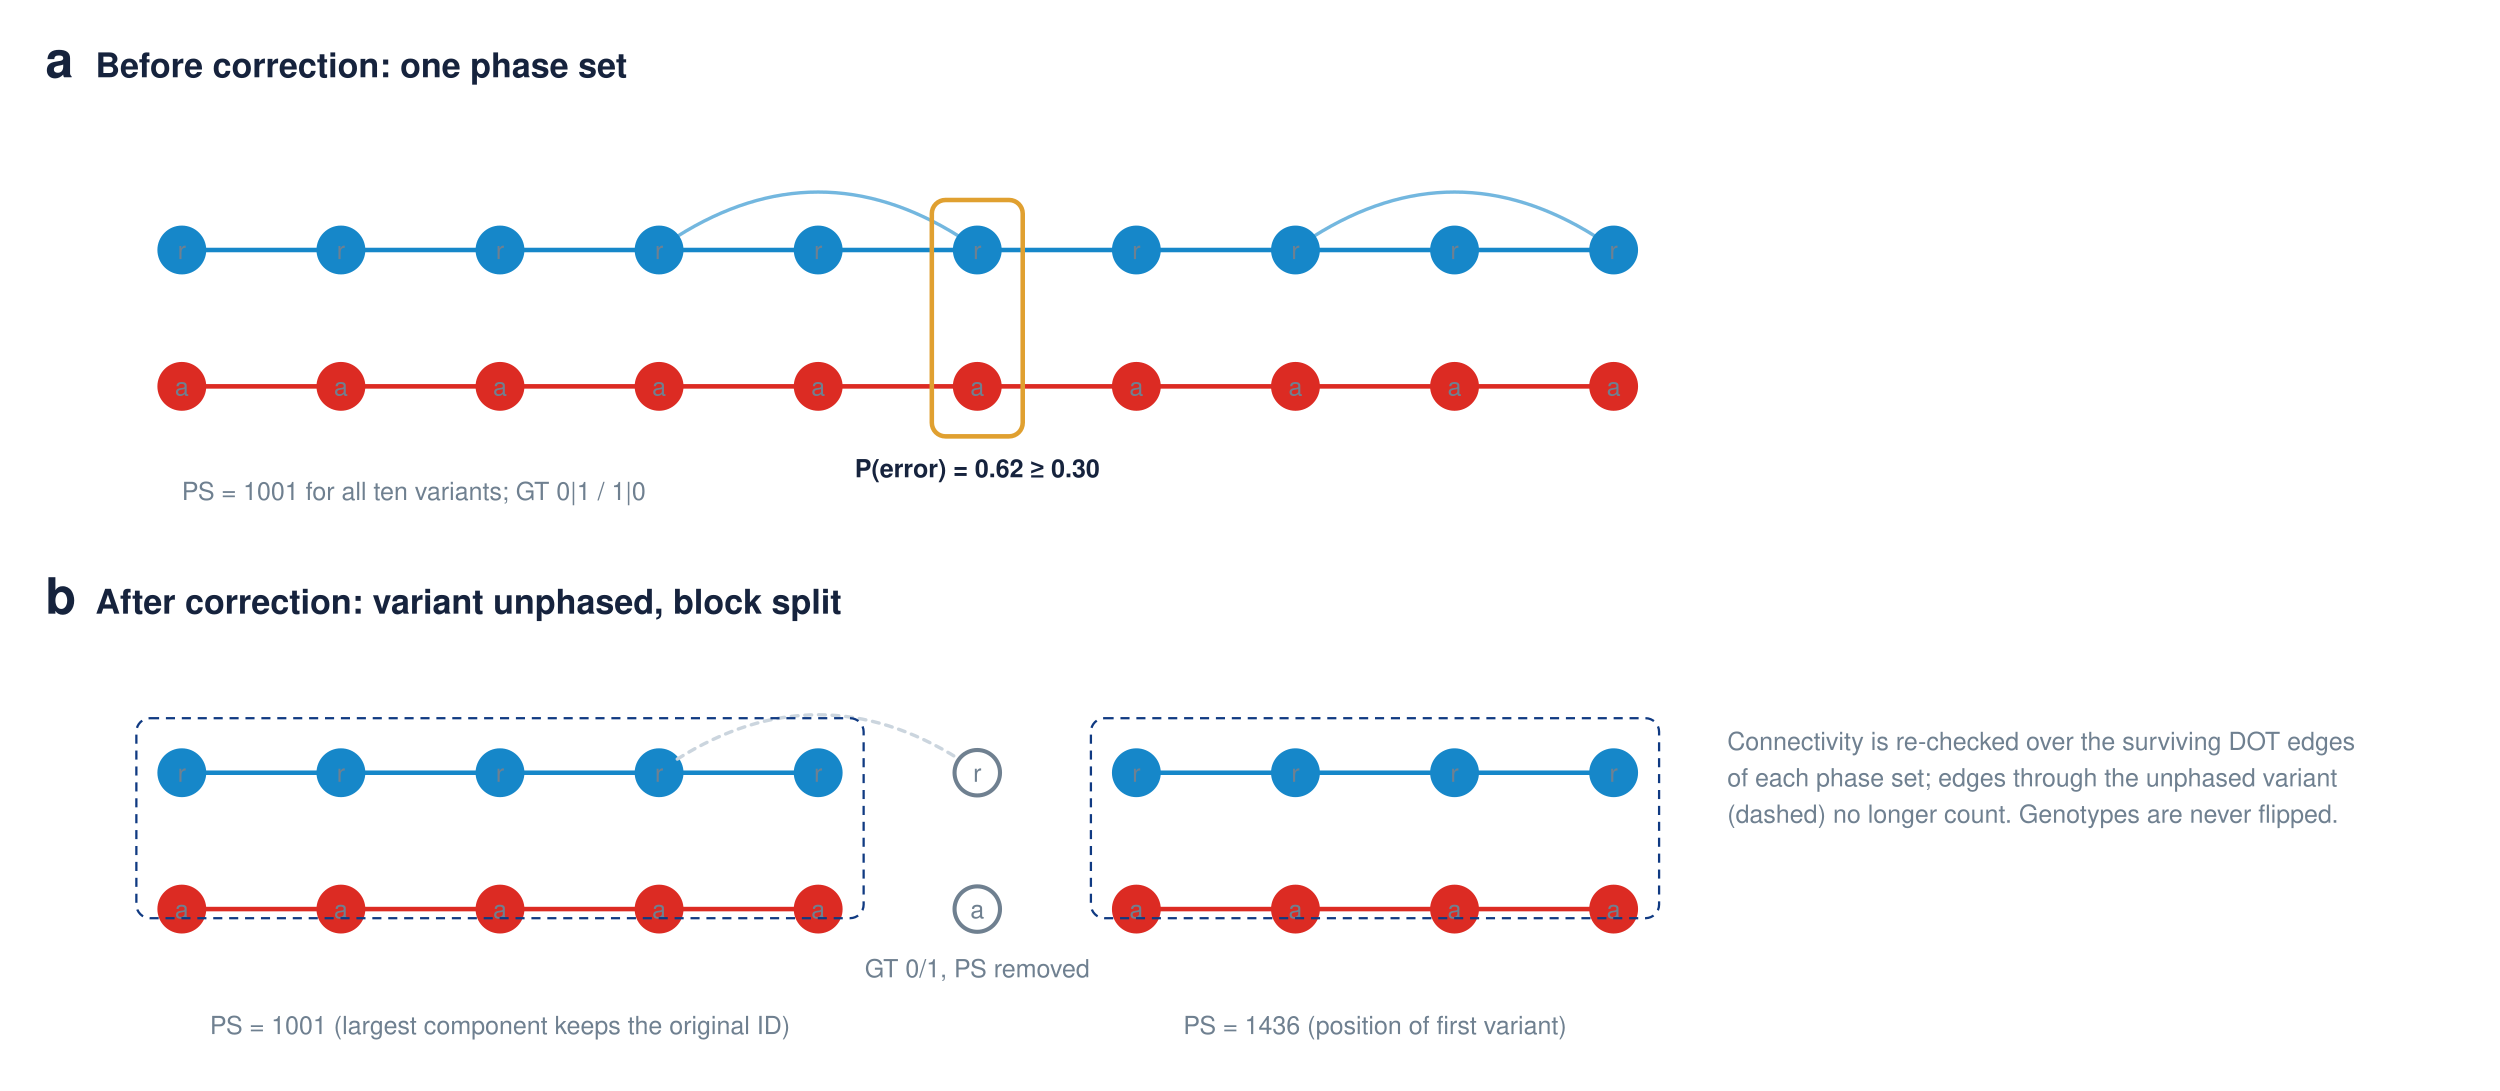
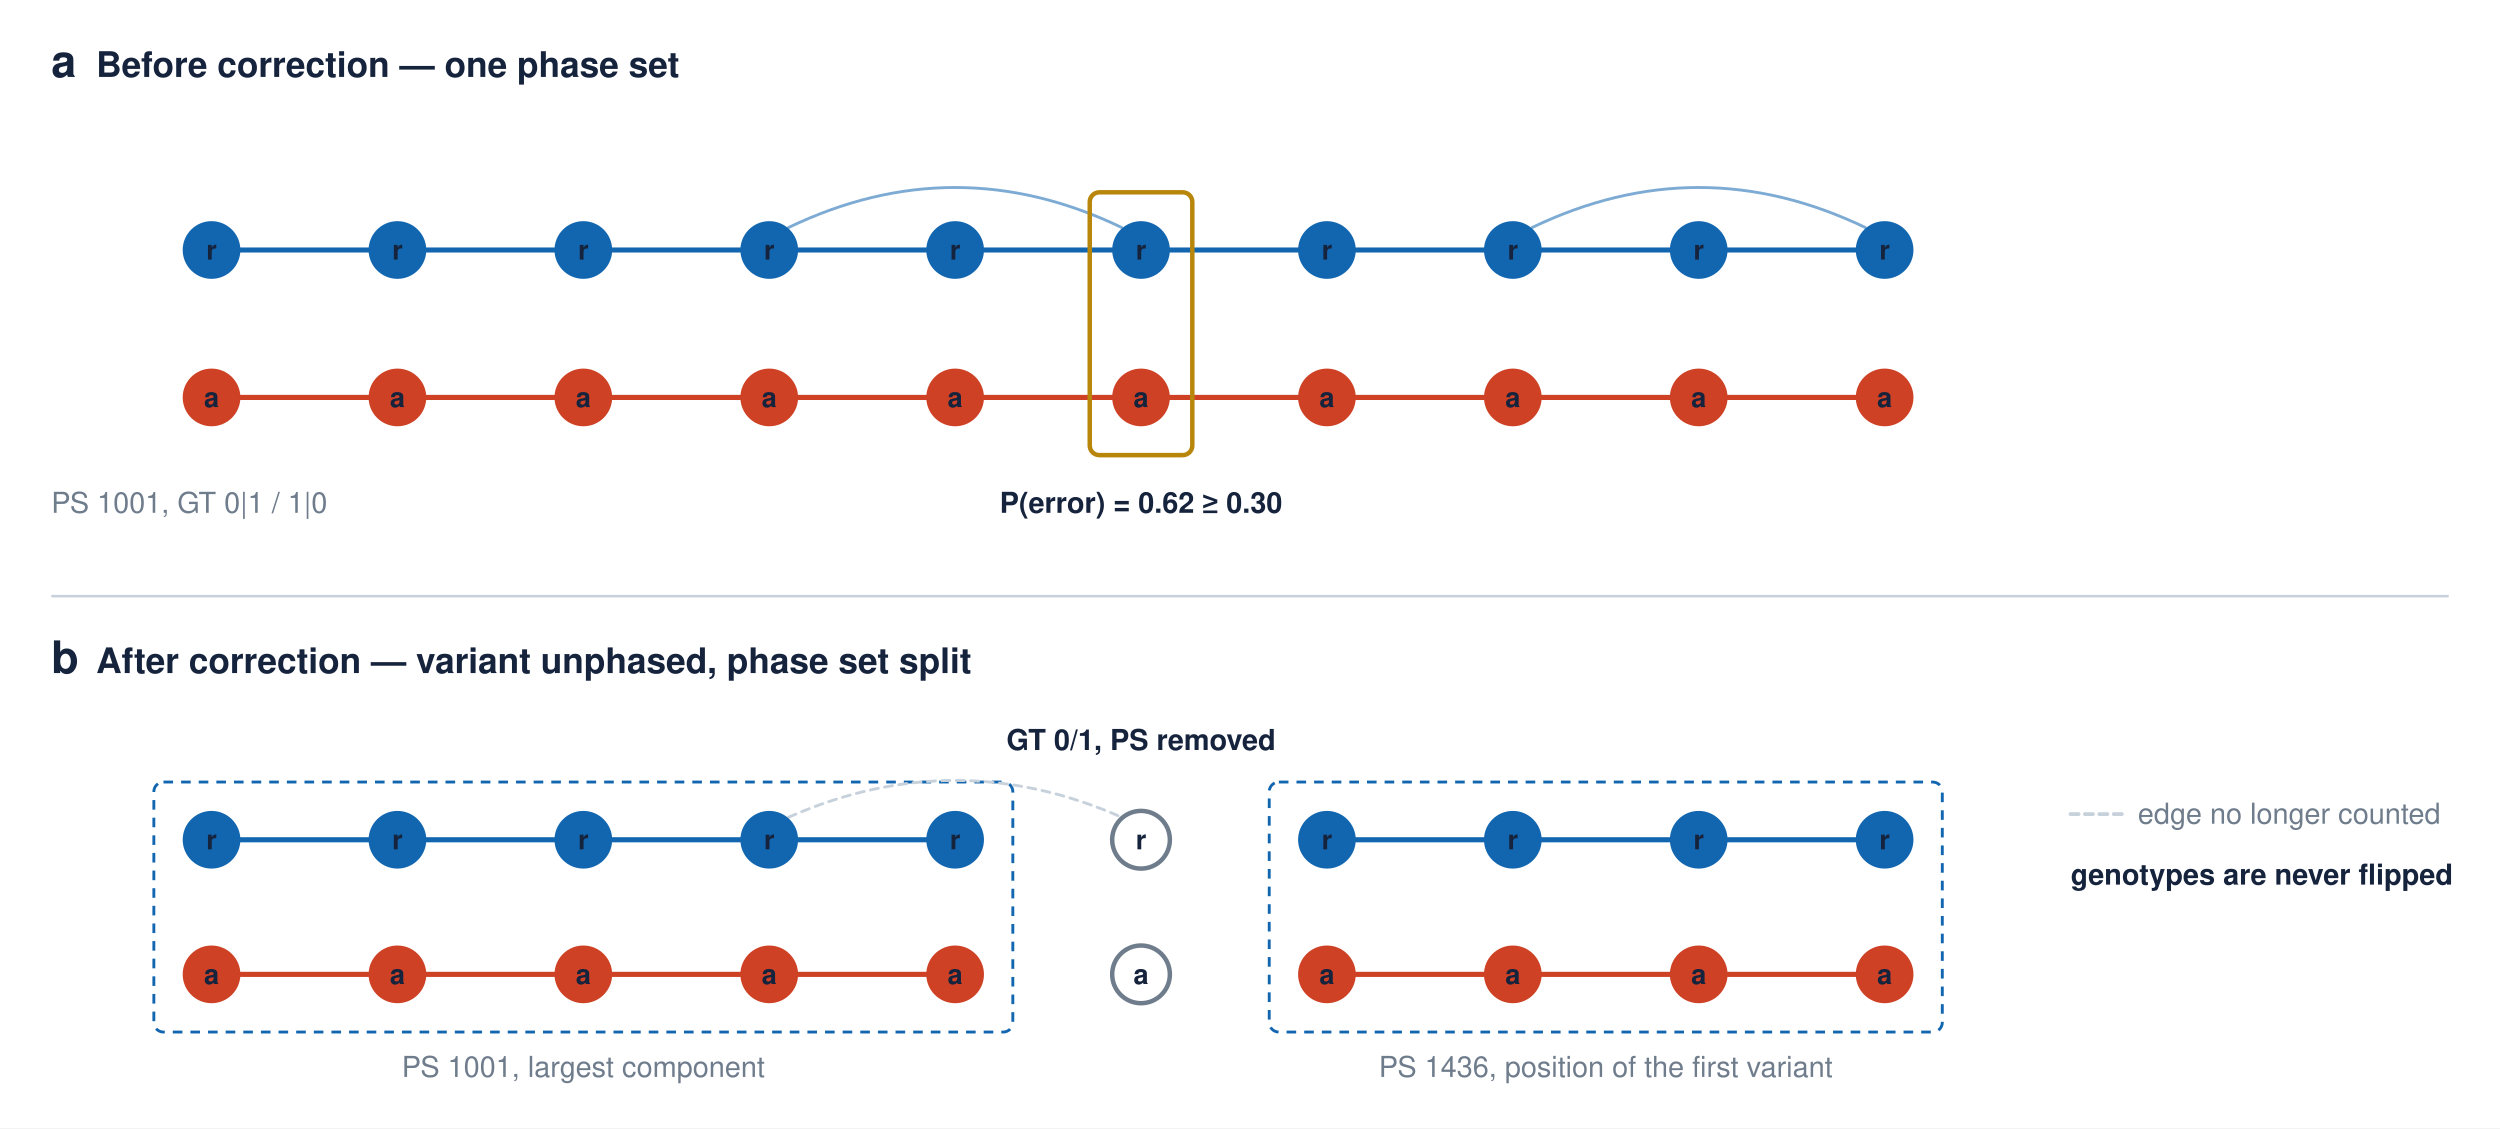
- <svg xmlns="http://www.w3.org/2000/svg" width="1100" height="480" viewBox="0 0 1100 480">
+ <svg xmlns="http://www.w3.org/2000/svg" width="780" height="352" viewBox="0 0 780 352">
  <style>
 text{font-family:"Helvetica Neue",Helvetica,Arial,"Liberation Sans",sans-serif;fill:#16233D}
-  .pl{font-size:22px;font-weight:700}
-  .h{font-size:15px;font-weight:600}
-  .t{font-size:13px}
-  .tb{font-size:13px;font-weight:600}
-  .s{font-size:11px;fill:#6F8090}
-  .sb{font-size:11px;font-weight:600}
-  .m{font-size:13px;font-style:italic}
-  .code{font-family:Menlo,Consolas,"Courier New",monospace;font-size:11.5px}
-  .w{fill:#ffffff}
+  .pl{font-size:14px;font-weight:700}
+  .h{font-size:11px;font-weight:600}
+  .t{font-size:10px}
+  .tb{font-size:10px;font-weight:600}
+  .s{font-size:9px;fill:#6E7C8C}
+  .sb{font-size:9px;font-weight:600}
+  .n{font-size:8.5px;font-weight:700}
+  .m{font-size:10px;font-style:italic}
+  .mb{font-size:10px;font-style:italic;font-weight:600}
+  .eq{font-size:10.5px}
+  .code{font-family:"SF Mono",Menlo,Consolas,"Courier New",monospace;font-size:9px}
</style>
  <defs>
-     <marker id="arr" viewBox="0 0 10 10" refX="9" refY="5" markerWidth="7" markerHeight="7" orient="auto-start-reverse">
-       <path d="M0,0 L10,5 L0,10 z" fill="#6F8090" />
+     <marker id="arr" viewBox="0 0 10 10" refX="9" refY="5" markerWidth="6" markerHeight="6" orient="auto-start-reverse">
+       <path d="M0,0 L10,5 L0,10 z" fill="#6E7C8C" />
    </marker>
-     <marker id="arrd" viewBox="0 0 10 10" refX="9" refY="5" markerWidth="7" markerHeight="7" orient="auto-start-reverse">
+     <marker id="arrd" viewBox="0 0 10 10" refX="9" refY="5" markerWidth="6" markerHeight="6" orient="auto-start-reverse">
      <path d="M0,0 L10,5 L0,10 z" fill="#16233D" />
    </marker>
+     <marker id="arra" viewBox="0 0 10 10" refX="9" refY="5" markerWidth="6" markerHeight="6" orient="auto-start-reverse">
+       <path d="M0,0 L10,5 L0,10 z" fill="#B8860B" />
+     </marker>
  </defs>
-   <rect width="1100" height="480" fill="#ffffff" />
-   <text x="20" y="34" class="pl" text-anchor="start">a</text>
-   <text x="42" y="34" class="h" text-anchor="start">Before correction: one phase set</text>
-   <circle cx="80" cy="110" r="10" fill="#1687C9" stroke="#1687C9" stroke-width="1.5" />
-   <text x="80" y="114" class="s" text-anchor="middle" fill="#fff">r</text>
-   <circle cx="80" cy="170" r="10" fill="#DC2B23" stroke="#DC2B23" stroke-width="1.5" />
-   <text x="80" y="174" class="s" text-anchor="middle" fill="#fff">a</text>
-   <line x1="90" y1="110" x2="140" y2="110" stroke="#1687C9" stroke-width="2" stroke-linecap="round" />
-   <line x1="90" y1="170" x2="140" y2="170" stroke="#DC2B23" stroke-width="2" stroke-linecap="round" />
-   <circle cx="150" cy="110" r="10" fill="#1687C9" stroke="#1687C9" stroke-width="1.5" />
-   <text x="150" y="114" class="s" text-anchor="middle" fill="#fff">r</text>
-   <circle cx="150" cy="170" r="10" fill="#DC2B23" stroke="#DC2B23" stroke-width="1.5" />
-   <text x="150" y="174" class="s" text-anchor="middle" fill="#fff">a</text>
-   <line x1="160" y1="110" x2="210" y2="110" stroke="#1687C9" stroke-width="2" stroke-linecap="round" />
-   <line x1="160" y1="170" x2="210" y2="170" stroke="#DC2B23" stroke-width="2" stroke-linecap="round" />
-   <circle cx="220" cy="110" r="10" fill="#1687C9" stroke="#1687C9" stroke-width="1.5" />
-   <text x="220" y="114" class="s" text-anchor="middle" fill="#fff">r</text>
-   <circle cx="220" cy="170" r="10" fill="#DC2B23" stroke="#DC2B23" stroke-width="1.5" />
-   <text x="220" y="174" class="s" text-anchor="middle" fill="#fff">a</text>
-   <line x1="230" y1="110" x2="280" y2="110" stroke="#1687C9" stroke-width="2" stroke-linecap="round" />
-   <line x1="230" y1="170" x2="280" y2="170" stroke="#DC2B23" stroke-width="2" stroke-linecap="round" />
-   <circle cx="290" cy="110" r="10" fill="#1687C9" stroke="#1687C9" stroke-width="1.5" />
-   <text x="290" y="114" class="s" text-anchor="middle" fill="#fff">r</text>
-   <circle cx="290" cy="170" r="10" fill="#DC2B23" stroke="#DC2B23" stroke-width="1.5" />
-   <text x="290" y="174" class="s" text-anchor="middle" fill="#fff">a</text>
-   <line x1="300" y1="110" x2="350" y2="110" stroke="#1687C9" stroke-width="2" stroke-linecap="round" />
-   <line x1="300" y1="170" x2="350" y2="170" stroke="#DC2B23" stroke-width="2" stroke-linecap="round" />
-   <path d="M298,104 Q360.0,65 422,104" stroke="#1687C9" stroke-width="1.5" fill="none" stroke-linecap="round" stroke-linejoin="round" opacity="0.6" />
-   <circle cx="360" cy="110" r="10" fill="#1687C9" stroke="#1687C9" stroke-width="1.5" />
-   <text x="360" y="114" class="s" text-anchor="middle" fill="#fff">r</text>
-   <circle cx="360" cy="170" r="10" fill="#DC2B23" stroke="#DC2B23" stroke-width="1.5" />
-   <text x="360" y="174" class="s" text-anchor="middle" fill="#fff">a</text>
-   <line x1="370" y1="110" x2="420" y2="110" stroke="#1687C9" stroke-width="2" stroke-linecap="round" />
-   <line x1="370" y1="170" x2="420" y2="170" stroke="#DC2B23" stroke-width="2" stroke-linecap="round" />
-   <circle cx="430" cy="110" r="10" fill="#1687C9" stroke="#1687C9" stroke-width="1.5" />
-   <text x="430" y="114" class="s" text-anchor="middle" fill="#fff">r</text>
-   <circle cx="430" cy="170" r="10" fill="#DC2B23" stroke="#DC2B23" stroke-width="1.5" />
-   <text x="430" y="174" class="s" text-anchor="middle" fill="#fff">a</text>
-   <line x1="440" y1="110" x2="490" y2="110" stroke="#1687C9" stroke-width="2" stroke-linecap="round" />
-   <line x1="440" y1="170" x2="490" y2="170" stroke="#DC2B23" stroke-width="2" stroke-linecap="round" />
-   <circle cx="500" cy="110" r="10" fill="#1687C9" stroke="#1687C9" stroke-width="1.5" />
-   <text x="500" y="114" class="s" text-anchor="middle" fill="#fff">r</text>
-   <circle cx="500" cy="170" r="10" fill="#DC2B23" stroke="#DC2B23" stroke-width="1.5" />
-   <text x="500" y="174" class="s" text-anchor="middle" fill="#fff">a</text>
-   <line x1="510" y1="110" x2="560" y2="110" stroke="#1687C9" stroke-width="2" stroke-linecap="round" />
-   <line x1="510" y1="170" x2="560" y2="170" stroke="#DC2B23" stroke-width="2" stroke-linecap="round" />
-   <circle cx="570" cy="110" r="10" fill="#1687C9" stroke="#1687C9" stroke-width="1.5" />
-   <text x="570" y="114" class="s" text-anchor="middle" fill="#fff">r</text>
-   <circle cx="570" cy="170" r="10" fill="#DC2B23" stroke="#DC2B23" stroke-width="1.5" />
-   <text x="570" y="174" class="s" text-anchor="middle" fill="#fff">a</text>
-   <line x1="580" y1="110" x2="630" y2="110" stroke="#1687C9" stroke-width="2" stroke-linecap="round" />
-   <line x1="580" y1="170" x2="630" y2="170" stroke="#DC2B23" stroke-width="2" stroke-linecap="round" />
-   <path d="M578,104 Q640.0,65 702,104" stroke="#1687C9" stroke-width="1.5" fill="none" stroke-linecap="round" stroke-linejoin="round" opacity="0.6" />
-   <circle cx="640" cy="110" r="10" fill="#1687C9" stroke="#1687C9" stroke-width="1.5" />
-   <text x="640" y="114" class="s" text-anchor="middle" fill="#fff">r</text>
-   <circle cx="640" cy="170" r="10" fill="#DC2B23" stroke="#DC2B23" stroke-width="1.5" />
-   <text x="640" y="174" class="s" text-anchor="middle" fill="#fff">a</text>
-   <line x1="650" y1="110" x2="700" y2="110" stroke="#1687C9" stroke-width="2" stroke-linecap="round" />
-   <line x1="650" y1="170" x2="700" y2="170" stroke="#DC2B23" stroke-width="2" stroke-linecap="round" />
-   <circle cx="710" cy="110" r="10" fill="#1687C9" stroke="#1687C9" stroke-width="1.5" />
-   <text x="710" y="114" class="s" text-anchor="middle" fill="#fff">r</text>
-   <circle cx="710" cy="170" r="10" fill="#DC2B23" stroke="#DC2B23" stroke-width="1.5" />
-   <text x="710" y="174" class="s" text-anchor="middle" fill="#fff">a</text>
-   <rect x="410" y="88" width="40" height="104" rx="6" fill="none" stroke="#E0A030" stroke-width="2" opacity="1" />
-   <text x="430" y="210" class="sb" text-anchor="middle" fill="#E0A030">P(error) = 0.62 ≥ 0.30</text>
-   <text x="80" y="220" class="s" text-anchor="start">PS = 1001 for all ten variants;  GT 0|1 / 1|0</text>
-   <text x="20" y="270" class="pl" text-anchor="start">b</text>
-   <text x="42" y="270" class="h" text-anchor="start">After correction: variant unphased, block split</text>
-   <circle cx="80" cy="340" r="10" fill="#1687C9" stroke="#1687C9" stroke-width="1.5" />
-   <text x="80" y="344" class="s" text-anchor="middle" fill="#fff">r</text>
-   <circle cx="80" cy="400" r="10" fill="#DC2B23" stroke="#DC2B23" stroke-width="1.5" />
-   <text x="80" y="404" class="s" text-anchor="middle" fill="#fff">a</text>
-   <line x1="90" y1="340" x2="140" y2="340" stroke="#1687C9" stroke-width="2" stroke-linecap="round" />
-   <line x1="90" y1="400" x2="140" y2="400" stroke="#DC2B23" stroke-width="2" stroke-linecap="round" />
-   <circle cx="150" cy="340" r="10" fill="#1687C9" stroke="#1687C9" stroke-width="1.5" />
-   <text x="150" y="344" class="s" text-anchor="middle" fill="#fff">r</text>
-   <circle cx="150" cy="400" r="10" fill="#DC2B23" stroke="#DC2B23" stroke-width="1.5" />
-   <text x="150" y="404" class="s" text-anchor="middle" fill="#fff">a</text>
-   <line x1="160" y1="340" x2="210" y2="340" stroke="#1687C9" stroke-width="2" stroke-linecap="round" />
-   <line x1="160" y1="400" x2="210" y2="400" stroke="#DC2B23" stroke-width="2" stroke-linecap="round" />
-   <circle cx="220" cy="340" r="10" fill="#1687C9" stroke="#1687C9" stroke-width="1.5" />
-   <text x="220" y="344" class="s" text-anchor="middle" fill="#fff">r</text>
-   <circle cx="220" cy="400" r="10" fill="#DC2B23" stroke="#DC2B23" stroke-width="1.5" />
-   <text x="220" y="404" class="s" text-anchor="middle" fill="#fff">a</text>
-   <line x1="230" y1="340" x2="280" y2="340" stroke="#1687C9" stroke-width="2" stroke-linecap="round" />
-   <line x1="230" y1="400" x2="280" y2="400" stroke="#DC2B23" stroke-width="2" stroke-linecap="round" />
-   <circle cx="290" cy="340" r="10" fill="#1687C9" stroke="#1687C9" stroke-width="1.5" />
-   <text x="290" y="344" class="s" text-anchor="middle" fill="#fff">r</text>
-   <circle cx="290" cy="400" r="10" fill="#DC2B23" stroke="#DC2B23" stroke-width="1.5" />
-   <text x="290" y="404" class="s" text-anchor="middle" fill="#fff">a</text>
-   <line x1="300" y1="340" x2="350" y2="340" stroke="#1687C9" stroke-width="2" stroke-linecap="round" />
-   <line x1="300" y1="400" x2="350" y2="400" stroke="#DC2B23" stroke-width="2" stroke-linecap="round" />
-   <circle cx="360" cy="340" r="10" fill="#1687C9" stroke="#1687C9" stroke-width="1.5" />
-   <text x="360" y="344" class="s" text-anchor="middle" fill="#fff">r</text>
-   <circle cx="360" cy="400" r="10" fill="#DC2B23" stroke="#DC2B23" stroke-width="1.5" />
-   <text x="360" y="404" class="s" text-anchor="middle" fill="#fff">a</text>
-   <circle cx="430" cy="340" r="10" fill="#fff" stroke="#6F8090" stroke-width="1.8" />
-   <text x="430" y="344" class="s" text-anchor="middle" fill="#6F8090">r</text>
-   <circle cx="430" cy="400" r="10" fill="#fff" stroke="#6F8090" stroke-width="1.8" />
-   <text x="430" y="404" class="s" text-anchor="middle" fill="#6F8090">a</text>
-   <text x="430" y="430" class="s" text-anchor="middle">GT 0/1, PS removed</text>
-   <circle cx="500" cy="340" r="10" fill="#1687C9" stroke="#1687C9" stroke-width="1.5" />
-   <text x="500" y="344" class="s" text-anchor="middle" fill="#fff">r</text>
-   <circle cx="500" cy="400" r="10" fill="#DC2B23" stroke="#DC2B23" stroke-width="1.5" />
-   <text x="500" y="404" class="s" text-anchor="middle" fill="#fff">a</text>
-   <line x1="510" y1="340" x2="560" y2="340" stroke="#1687C9" stroke-width="2" stroke-linecap="round" />
-   <line x1="510" y1="400" x2="560" y2="400" stroke="#DC2B23" stroke-width="2" stroke-linecap="round" />
-   <circle cx="570" cy="340" r="10" fill="#1687C9" stroke="#1687C9" stroke-width="1.5" />
-   <text x="570" y="344" class="s" text-anchor="middle" fill="#fff">r</text>
-   <circle cx="570" cy="400" r="10" fill="#DC2B23" stroke="#DC2B23" stroke-width="1.5" />
-   <text x="570" y="404" class="s" text-anchor="middle" fill="#fff">a</text>
-   <line x1="580" y1="340" x2="630" y2="340" stroke="#1687C9" stroke-width="2" stroke-linecap="round" />
-   <line x1="580" y1="400" x2="630" y2="400" stroke="#DC2B23" stroke-width="2" stroke-linecap="round" />
-   <circle cx="640" cy="340" r="10" fill="#1687C9" stroke="#1687C9" stroke-width="1.5" />
-   <text x="640" y="344" class="s" text-anchor="middle" fill="#fff">r</text>
-   <circle cx="640" cy="400" r="10" fill="#DC2B23" stroke="#DC2B23" stroke-width="1.5" />
-   <text x="640" y="404" class="s" text-anchor="middle" fill="#fff">a</text>
-   <line x1="650" y1="340" x2="700" y2="340" stroke="#1687C9" stroke-width="2" stroke-linecap="round" />
-   <line x1="650" y1="400" x2="700" y2="400" stroke="#DC2B23" stroke-width="2" stroke-linecap="round" />
-   <circle cx="710" cy="340" r="10" fill="#1687C9" stroke="#1687C9" stroke-width="1.5" />
-   <text x="710" y="344" class="s" text-anchor="middle" fill="#fff">r</text>
-   <circle cx="710" cy="400" r="10" fill="#DC2B23" stroke="#DC2B23" stroke-width="1.5" />
-   <text x="710" y="404" class="s" text-anchor="middle" fill="#fff">a</text>
-   <path d="M298,334 Q360.0,295 422,334" stroke="#CBD5DE" stroke-width="1.5" fill="none" stroke-linecap="round" stroke-linejoin="round" opacity="1" stroke-dasharray="3,3" />
-   <text x="220" y="455" class="s" text-anchor="middle">PS = 1001 (largest component keeps the original ID)</text>
-   <text x="605" y="455" class="s" text-anchor="middle">PS = 1436 (position of first variant)</text>
-   <rect x="60" y="316" width="320" height="88" rx="6" fill="none" stroke="#103A82" stroke-width="1" opacity="1" stroke-dasharray="4,3" />
-   <rect x="480" y="316" width="250" height="88" rx="6" fill="none" stroke="#103A82" stroke-width="1" opacity="1" stroke-dasharray="4,3" />
-   <text x="760" y="330" class="s" text-anchor="start">Connectivity is re-checked over the surviving DOT edges</text>
-   <text x="760" y="346" class="s" text-anchor="start">of each phase set; edges through the unphased variant</text>
-   <text x="760" y="362" class="s" text-anchor="start">(dashed) no longer count. Genotypes are never flipped.</text>
+   <rect width="780" height="352" fill="#ffffff" />
+   <text x="16.0" y="24.0" class="pl" text-anchor="start">a</text>
+   <text x="30.0" y="24.0" class="h" text-anchor="start">Before correction  —  one phase set</text>
+   <line x1="75.0" y1="78.0" x2="115.0" y2="78.0" stroke="#1266B0" stroke-width="1.6" stroke-linecap="round" />
+   <line x1="75.0" y1="124.0" x2="115.0" y2="124.0" stroke="#CE4125" stroke-width="1.6" stroke-linecap="round" />
+   <line x1="133.0" y1="78.0" x2="173.0" y2="78.0" stroke="#1266B0" stroke-width="1.6" stroke-linecap="round" />
+   <line x1="133.0" y1="124.0" x2="173.0" y2="124.0" stroke="#CE4125" stroke-width="1.6" stroke-linecap="round" />
+   <line x1="191.0" y1="78.0" x2="231.0" y2="78.0" stroke="#1266B0" stroke-width="1.6" stroke-linecap="round" />
+   <line x1="191.0" y1="124.0" x2="231.0" y2="124.0" stroke="#CE4125" stroke-width="1.6" stroke-linecap="round" />
+   <line x1="249.0" y1="78.0" x2="289.0" y2="78.0" stroke="#1266B0" stroke-width="1.6" stroke-linecap="round" />
+   <line x1="249.0" y1="124.0" x2="289.0" y2="124.0" stroke="#CE4125" stroke-width="1.6" stroke-linecap="round" />
+   <path d="M246,71 Q298.0,46 350,71" stroke="#1266B0" stroke-width="0.9" fill="none" stroke-linecap="round" stroke-linejoin="round" opacity="0.55" />
+   <line x1="307.0" y1="78.0" x2="347.0" y2="78.0" stroke="#1266B0" stroke-width="1.6" stroke-linecap="round" />
+   <line x1="307.0" y1="124.0" x2="347.0" y2="124.0" stroke="#CE4125" stroke-width="1.6" stroke-linecap="round" />
+   <line x1="365.0" y1="78.0" x2="405.0" y2="78.0" stroke="#1266B0" stroke-width="1.6" stroke-linecap="round" />
+   <line x1="365.0" y1="124.0" x2="405.0" y2="124.0" stroke="#CE4125" stroke-width="1.6" stroke-linecap="round" />
+   <line x1="423.0" y1="78.0" x2="463.0" y2="78.0" stroke="#1266B0" stroke-width="1.6" stroke-linecap="round" />
+   <line x1="423.0" y1="124.0" x2="463.0" y2="124.0" stroke="#CE4125" stroke-width="1.6" stroke-linecap="round" />
+   <line x1="481.0" y1="78.0" x2="521.0" y2="78.0" stroke="#1266B0" stroke-width="1.6" stroke-linecap="round" />
+   <line x1="481.0" y1="124.0" x2="521.0" y2="124.0" stroke="#CE4125" stroke-width="1.6" stroke-linecap="round" />
+   <path d="M478,71 Q530.0,46 582,71" stroke="#1266B0" stroke-width="0.9" fill="none" stroke-linecap="round" stroke-linejoin="round" opacity="0.55" />
+   <line x1="539.0" y1="78.0" x2="579.0" y2="78.0" stroke="#1266B0" stroke-width="1.6" stroke-linecap="round" />
+   <line x1="539.0" y1="124.0" x2="579.0" y2="124.0" stroke="#CE4125" stroke-width="1.6" stroke-linecap="round" />
+   <circle cx="66.0" cy="78.0" r="9" fill="#1266B0" stroke="#1266B0" stroke-width="0" />
+   <text x="66.0" y="81.0" class="n" text-anchor="middle" fill="#fff">r</text>
+   <circle cx="66.0" cy="124.0" r="9" fill="#CE4125" stroke="#CE4125" stroke-width="0" />
+   <text x="66.0" y="127.0" class="n" text-anchor="middle" fill="#fff">a</text>
+   <circle cx="124.0" cy="78.0" r="9" fill="#1266B0" stroke="#1266B0" stroke-width="0" />
+   <text x="124.0" y="81.0" class="n" text-anchor="middle" fill="#fff">r</text>
+   <circle cx="124.0" cy="124.0" r="9" fill="#CE4125" stroke="#CE4125" stroke-width="0" />
+   <text x="124.0" y="127.0" class="n" text-anchor="middle" fill="#fff">a</text>
+   <circle cx="182.0" cy="78.0" r="9" fill="#1266B0" stroke="#1266B0" stroke-width="0" />
+   <text x="182.0" y="81.0" class="n" text-anchor="middle" fill="#fff">r</text>
+   <circle cx="182.0" cy="124.0" r="9" fill="#CE4125" stroke="#CE4125" stroke-width="0" />
+   <text x="182.0" y="127.0" class="n" text-anchor="middle" fill="#fff">a</text>
+   <circle cx="240.0" cy="78.0" r="9" fill="#1266B0" stroke="#1266B0" stroke-width="0" />
+   <text x="240.0" y="81.0" class="n" text-anchor="middle" fill="#fff">r</text>
+   <circle cx="240.0" cy="124.0" r="9" fill="#CE4125" stroke="#CE4125" stroke-width="0" />
+   <text x="240.0" y="127.0" class="n" text-anchor="middle" fill="#fff">a</text>
+   <circle cx="298.0" cy="78.0" r="9" fill="#1266B0" stroke="#1266B0" stroke-width="0" />
+   <text x="298.0" y="81.0" class="n" text-anchor="middle" fill="#fff">r</text>
+   <circle cx="298.0" cy="124.0" r="9" fill="#CE4125" stroke="#CE4125" stroke-width="0" />
+   <text x="298.0" y="127.0" class="n" text-anchor="middle" fill="#fff">a</text>
+   <circle cx="356.0" cy="78.0" r="9" fill="#1266B0" stroke="#1266B0" stroke-width="0" />
+   <text x="356.0" y="81.0" class="n" text-anchor="middle" fill="#fff">r</text>
+   <circle cx="356.0" cy="124.0" r="9" fill="#CE4125" stroke="#CE4125" stroke-width="0" />
+   <text x="356.0" y="127.0" class="n" text-anchor="middle" fill="#fff">a</text>
+   <circle cx="414.0" cy="78.0" r="9" fill="#1266B0" stroke="#1266B0" stroke-width="0" />
+   <text x="414.0" y="81.0" class="n" text-anchor="middle" fill="#fff">r</text>
+   <circle cx="414.0" cy="124.0" r="9" fill="#CE4125" stroke="#CE4125" stroke-width="0" />
+   <text x="414.0" y="127.0" class="n" text-anchor="middle" fill="#fff">a</text>
+   <circle cx="472.0" cy="78.0" r="9" fill="#1266B0" stroke="#1266B0" stroke-width="0" />
+   <text x="472.0" y="81.0" class="n" text-anchor="middle" fill="#fff">r</text>
+   <circle cx="472.0" cy="124.0" r="9" fill="#CE4125" stroke="#CE4125" stroke-width="0" />
+   <text x="472.0" y="127.0" class="n" text-anchor="middle" fill="#fff">a</text>
+   <circle cx="530.0" cy="78.0" r="9" fill="#1266B0" stroke="#1266B0" stroke-width="0" />
+   <text x="530.0" y="81.0" class="n" text-anchor="middle" fill="#fff">r</text>
+   <circle cx="530.0" cy="124.0" r="9" fill="#CE4125" stroke="#CE4125" stroke-width="0" />
+   <text x="530.0" y="127.0" class="n" text-anchor="middle" fill="#fff">a</text>
+   <circle cx="588.0" cy="78.0" r="9" fill="#1266B0" stroke="#1266B0" stroke-width="0" />
+   <text x="588.0" y="81.0" class="n" text-anchor="middle" fill="#fff">r</text>
+   <circle cx="588.0" cy="124.0" r="9" fill="#CE4125" stroke="#CE4125" stroke-width="0" />
+   <text x="588.0" y="127.0" class="n" text-anchor="middle" fill="#fff">a</text>
+   <rect x="340.0" y="60.0" width="32.0" height="82.0" rx="3" fill="none" stroke="#B8860B" stroke-width="1.4" opacity="1" />
+   <text x="356.0" y="160.0" class="sb" text-anchor="middle" fill="#B8860B">P(error) = 0.62 ≥ 0.30</text>
+   <text x="16.0" y="160.0" class="s" text-anchor="start">PS 1001, GT 0|1 / 1|0</text>
+   <line x1="16.0" y1="186.0" x2="764.0" y2="186.0" stroke="#C7D1DB" stroke-width="0.8" stroke-linecap="butt" />
+   <text x="16.0" y="210.0" class="pl" text-anchor="start">b</text>
+   <text x="30.0" y="210.0" class="h" text-anchor="start">After correction  —  variant unphased, phase set split</text>
+   <rect x="48.0" y="244.0" width="268.0" height="78.0" rx="3" fill="none" stroke="#1266B0" stroke-width="0.9" opacity="1" stroke-dasharray="3,2.5" />
+   <rect x="396.0" y="244.0" width="210.0" height="78.0" rx="3" fill="none" stroke="#1266B0" stroke-width="0.9" opacity="1" stroke-dasharray="3,2.5" />
+   <line x1="75.0" y1="262.0" x2="115.0" y2="262.0" stroke="#1266B0" stroke-width="1.6" stroke-linecap="round" />
+   <line x1="75.0" y1="304.0" x2="115.0" y2="304.0" stroke="#CE4125" stroke-width="1.6" stroke-linecap="round" />
+   <line x1="133.0" y1="262.0" x2="173.0" y2="262.0" stroke="#1266B0" stroke-width="1.6" stroke-linecap="round" />
+   <line x1="133.0" y1="304.0" x2="173.0" y2="304.0" stroke="#CE4125" stroke-width="1.6" stroke-linecap="round" />
+   <line x1="191.0" y1="262.0" x2="231.0" y2="262.0" stroke="#1266B0" stroke-width="1.6" stroke-linecap="round" />
+   <line x1="191.0" y1="304.0" x2="231.0" y2="304.0" stroke="#CE4125" stroke-width="1.6" stroke-linecap="round" />
+   <line x1="249.0" y1="262.0" x2="289.0" y2="262.0" stroke="#1266B0" stroke-width="1.6" stroke-linecap="round" />
+   <line x1="249.0" y1="304.0" x2="289.0" y2="304.0" stroke="#CE4125" stroke-width="1.6" stroke-linecap="round" />
+   <line x1="423.0" y1="262.0" x2="463.0" y2="262.0" stroke="#1266B0" stroke-width="1.6" stroke-linecap="round" />
+   <line x1="423.0" y1="304.0" x2="463.0" y2="304.0" stroke="#CE4125" stroke-width="1.6" stroke-linecap="round" />
+   <line x1="481.0" y1="262.0" x2="521.0" y2="262.0" stroke="#1266B0" stroke-width="1.6" stroke-linecap="round" />
+   <line x1="481.0" y1="304.0" x2="521.0" y2="304.0" stroke="#CE4125" stroke-width="1.6" stroke-linecap="round" />
+   <line x1="539.0" y1="262.0" x2="579.0" y2="262.0" stroke="#1266B0" stroke-width="1.6" stroke-linecap="round" />
+   <line x1="539.0" y1="304.0" x2="579.0" y2="304.0" stroke="#CE4125" stroke-width="1.6" stroke-linecap="round" />
+   <path d="M246,255 Q298.0,232 350,255" stroke="#C7D1DB" stroke-width="0.9" fill="none" stroke-linecap="round" stroke-linejoin="round" opacity="1" stroke-dasharray="2.5,2" />
+   <circle cx="66.0" cy="262.0" r="9" fill="#1266B0" stroke="#1266B0" stroke-width="0" />
+   <text x="66.0" y="265.0" class="n" text-anchor="middle" fill="#fff">r</text>
+   <circle cx="66.0" cy="304.0" r="9" fill="#CE4125" stroke="#CE4125" stroke-width="0" />
+   <text x="66.0" y="307.0" class="n" text-anchor="middle" fill="#fff">a</text>
+   <circle cx="124.0" cy="262.0" r="9" fill="#1266B0" stroke="#1266B0" stroke-width="0" />
+   <text x="124.0" y="265.0" class="n" text-anchor="middle" fill="#fff">r</text>
+   <circle cx="124.0" cy="304.0" r="9" fill="#CE4125" stroke="#CE4125" stroke-width="0" />
+   <text x="124.0" y="307.0" class="n" text-anchor="middle" fill="#fff">a</text>
+   <circle cx="182.0" cy="262.0" r="9" fill="#1266B0" stroke="#1266B0" stroke-width="0" />
+   <text x="182.0" y="265.0" class="n" text-anchor="middle" fill="#fff">r</text>
+   <circle cx="182.0" cy="304.0" r="9" fill="#CE4125" stroke="#CE4125" stroke-width="0" />
+   <text x="182.0" y="307.0" class="n" text-anchor="middle" fill="#fff">a</text>
+   <circle cx="240.0" cy="262.0" r="9" fill="#1266B0" stroke="#1266B0" stroke-width="0" />
+   <text x="240.0" y="265.0" class="n" text-anchor="middle" fill="#fff">r</text>
+   <circle cx="240.0" cy="304.0" r="9" fill="#CE4125" stroke="#CE4125" stroke-width="0" />
+   <text x="240.0" y="307.0" class="n" text-anchor="middle" fill="#fff">a</text>
+   <circle cx="298.0" cy="262.0" r="9" fill="#1266B0" stroke="#1266B0" stroke-width="0" />
+   <text x="298.0" y="265.0" class="n" text-anchor="middle" fill="#fff">r</text>
+   <circle cx="298.0" cy="304.0" r="9" fill="#CE4125" stroke="#CE4125" stroke-width="0" />
+   <text x="298.0" y="307.0" class="n" text-anchor="middle" fill="#fff">a</text>
+   <circle cx="356.0" cy="262.0" r="9" fill="#fff" stroke="#6E7C8C" stroke-width="1.4" />
+   <text x="356.0" y="265.0" class="n" text-anchor="middle" fill="#6E7C8C">r</text>
+   <circle cx="356.0" cy="304.0" r="9" fill="#fff" stroke="#6E7C8C" stroke-width="1.4" />
+   <text x="356.0" y="307.0" class="n" text-anchor="middle" fill="#6E7C8C">a</text>
+   <circle cx="414.0" cy="262.0" r="9" fill="#1266B0" stroke="#1266B0" stroke-width="0" />
+   <text x="414.0" y="265.0" class="n" text-anchor="middle" fill="#fff">r</text>
+   <circle cx="414.0" cy="304.0" r="9" fill="#CE4125" stroke="#CE4125" stroke-width="0" />
+   <text x="414.0" y="307.0" class="n" text-anchor="middle" fill="#fff">a</text>
+   <circle cx="472.0" cy="262.0" r="9" fill="#1266B0" stroke="#1266B0" stroke-width="0" />
+   <text x="472.0" y="265.0" class="n" text-anchor="middle" fill="#fff">r</text>
+   <circle cx="472.0" cy="304.0" r="9" fill="#CE4125" stroke="#CE4125" stroke-width="0" />
+   <text x="472.0" y="307.0" class="n" text-anchor="middle" fill="#fff">a</text>
+   <circle cx="530.0" cy="262.0" r="9" fill="#1266B0" stroke="#1266B0" stroke-width="0" />
+   <text x="530.0" y="265.0" class="n" text-anchor="middle" fill="#fff">r</text>
+   <circle cx="530.0" cy="304.0" r="9" fill="#CE4125" stroke="#CE4125" stroke-width="0" />
+   <text x="530.0" y="307.0" class="n" text-anchor="middle" fill="#fff">a</text>
+   <circle cx="588.0" cy="262.0" r="9" fill="#1266B0" stroke="#1266B0" stroke-width="0" />
+   <text x="588.0" y="265.0" class="n" text-anchor="middle" fill="#fff">r</text>
+   <circle cx="588.0" cy="304.0" r="9" fill="#CE4125" stroke="#CE4125" stroke-width="0" />
+   <text x="588.0" y="307.0" class="n" text-anchor="middle" fill="#fff">a</text>
+   <text x="356.0" y="234.0" class="sb" text-anchor="middle" fill="#6E7C8C">GT 0/1, PS removed</text>
+   <text x="182.0" y="336.0" class="s" text-anchor="middle">PS 1001, largest component</text>
+   <text x="501.0" y="336.0" class="s" text-anchor="middle">PS 1436, position of the first variant</text>
+   <line x1="646.0" y1="254.0" x2="662.0" y2="254.0" stroke="#C7D1DB" stroke-width="1.2" stroke-linecap="round" stroke-dasharray="2.5,2" />
+   <text x="667.0" y="257.0" class="s" text-anchor="start">edge no longer counted</text>
+   <text x="646.0" y="276.0" class="sb" text-anchor="start" fill="#16233D">genotypes are never flipped</text>
</svg>
